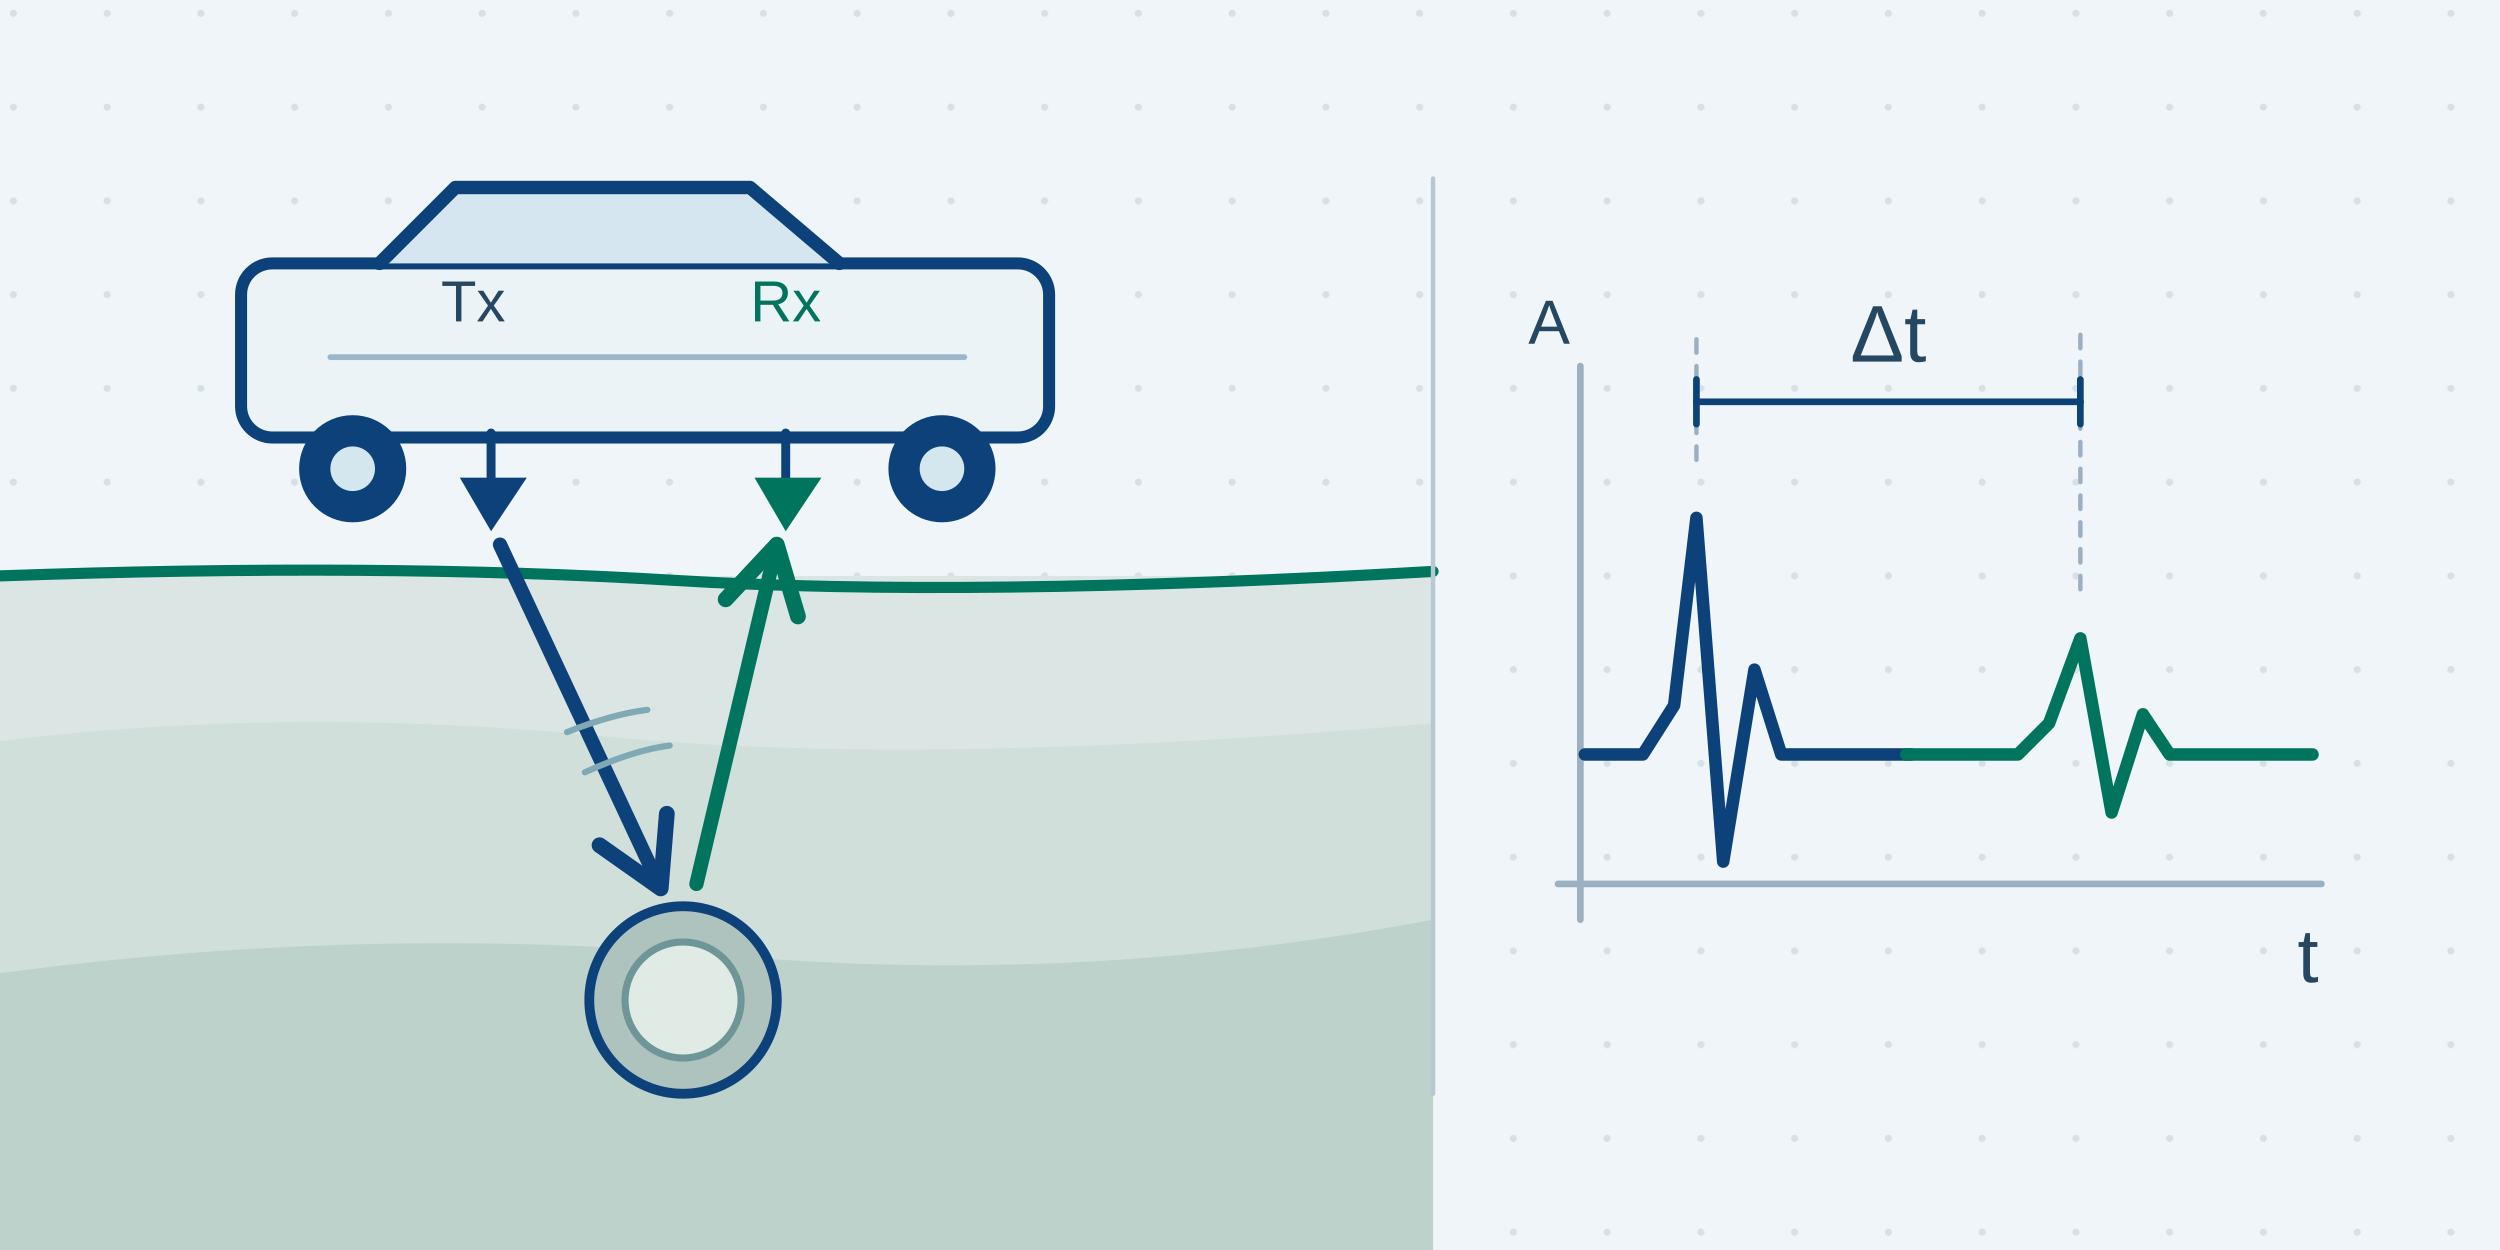
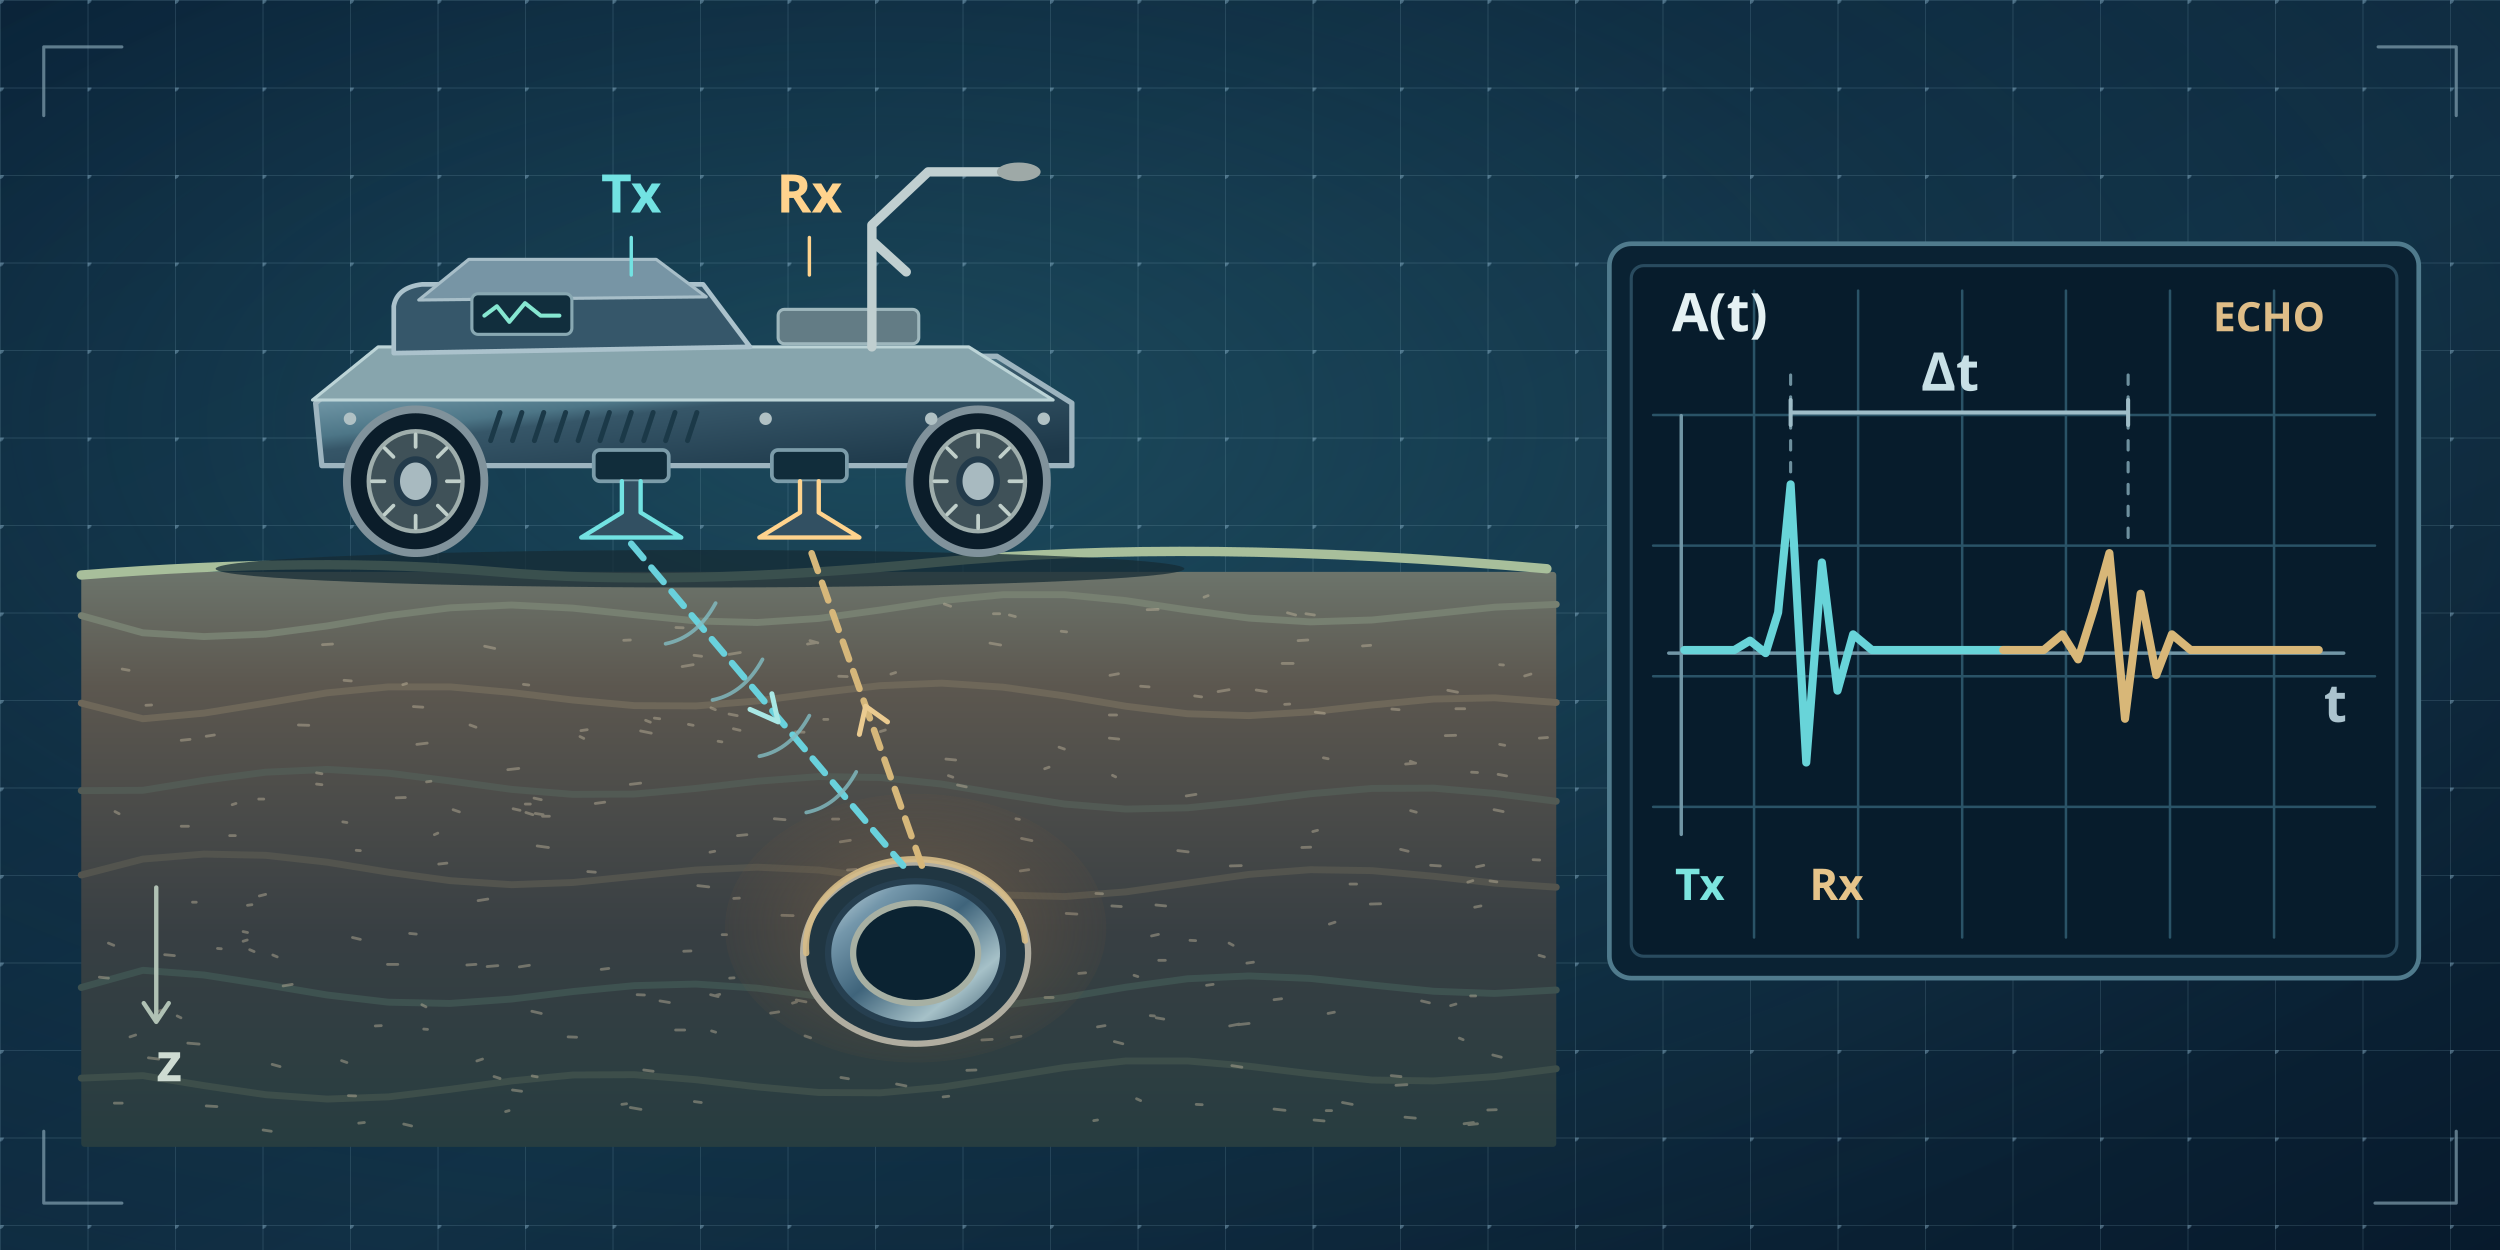
- <svg xmlns="http://www.w3.org/2000/svg" width="560" height="280" viewBox="0 0 560 280" role="img" aria-labelledby="t d">
+ <svg xmlns="http://www.w3.org/2000/svg" width="800" height="400" viewBox="0 0 800 400" role="img" aria-labelledby="fig-radar-title fig-radar-desc" class="technical-plate">
  <defs>
-     <marker id="blue" viewBox="0 0 10 10" refX="8" refY="5" markerWidth="6.5" markerHeight="6.5" orient="auto-start-reverse">
-       <path d="M1 1L8 5L1 9" fill="none" stroke="#0d417a" stroke-width="1.7" stroke-linejoin="round" stroke-linecap="round" />
-     </marker>
-     <marker id="green" viewBox="0 0 10 10" refX="8" refY="5" markerWidth="6.5" markerHeight="6.5" orient="auto-start-reverse">
-       <path d="M1 1L8 5L1 9" fill="none" stroke="#00745c" stroke-width="1.7" stroke-linejoin="round" stroke-linecap="round" />
-     </marker>
-     <marker id="gray" viewBox="0 0 10 10" refX="8" refY="5" markerWidth="6.5" markerHeight="6.5" orient="auto-start-reverse">
-       <path d="M1 1L8 5L1 9" fill="none" stroke="#9bb1c2" stroke-width="1.7" stroke-linejoin="round" stroke-linecap="round" />
-     </marker>
-     <pattern id="dots" width="21" height="21" patternUnits="userSpaceOnUse">
-       <circle cx="3" cy="3" r=".8" fill="#95acbc" opacity=".28" />
+     <linearGradient id="fig-radar-bg" x1="0%" y1="0%" x2="100%" y2="100%">
+       <stop offset="0%" stop-color="#071c32" />
+       <stop offset="57%" stop-color="#102e43" />
+       <stop offset="100%" stop-color="#071a2c" />
+     </linearGradient>
+     <radialGradient id="fig-radar-haze" cx="35%" cy="34%" r="75%">
+       <stop offset="0%" stop-color="#3d94a1" stop-opacity="0.31" />
+       <stop offset="60%" stop-color="#3d94a1" stop-opacity="0.075" />
+       <stop offset="100%" stop-color="#3d94a1" stop-opacity="0" />
+     </radialGradient>
+     <pattern id="fig-radar-grid" width="28" height="28" patternUnits="userSpaceOnUse">
+       <path d="M28 0H0V28" fill="none" stroke="#8fb5c9" stroke-width=".65" opacity=".17" />
+       <circle cx="0" cy="0" r="1.25" fill="#9cc5de" opacity=".38" />
    </pattern>
+     <linearGradient id="fig-radar-steel" x1="0%" y1="0%" x2="100%" y2="100%">
+       <stop offset="0%" stop-color="#d4e4e9" />
+       <stop offset="22%" stop-color="#7497ab" />
+       <stop offset="47%" stop-color="#3f647b" />
+       <stop offset="75%" stop-color="#a6c1c8" />
+       <stop offset="100%" stop-color="#36566a" />
+     </linearGradient>
+     <linearGradient id="fig-radar-gold" x1="0%" y1="0%" x2="100%" y2="100%">
+       <stop offset="0%" stop-color="#fff1c2" />
+       <stop offset="30%" stop-color="#eab866" />
+       <stop offset="66%" stop-color="#ac7045" />
+       <stop offset="100%" stop-color="#e5b16b" />
+     </linearGradient>
+     <linearGradient id="fig-radar-soil" x1="0%" y1="0%" x2="0%" y2="100%">
+       <stop offset="0%" stop-color="#6c746b" />
+       <stop offset="20%" stop-color="#5c574f" />
+       <stop offset="63%" stop-color="#383f43" />
+       <stop offset="100%" stop-color="#273d40" />
+     </linearGradient>
+     <linearGradient id="fig-radar-chassis" x1="0%" y1="0%" x2="80%" y2="100%">
+       <stop offset="0%" stop-color="#9bbecc" />
+       <stop offset="45%" stop-color="#4d7687" />
+       <stop offset="53%" stop-color="#365668" />
+       <stop offset="100%" stop-color="#1d3849" />
+     </linearGradient>
+     <radialGradient id="fig-radar-earth" cx="50%" cy="50%" r="60%">
+       <stop offset="0%" stop-color="#a28055" stop-opacity="0.45" />
+       <stop offset="100%" stop-color="#785234" stop-opacity="0" />
+     </radialGradient>
  </defs>
-   <rect x="0" y="0" width="560" height="280" rx="0" fill="#eff5f8" stroke="none" stroke-width="1" />
-   <rect x="0" y="0" width="560" height="280" rx="0" fill="url(#dots)" stroke="none" stroke-width="1" />
-   <rect x="0" y="129" width="321" height="151" rx="0" fill="#dbe6e4" stroke="none" stroke-width="1" />
-   <path d="M0 166 Q65 158 136 165T321 162V280H0Z" fill="#d0dfda" stroke="none" stroke-width="0" stroke-linejoin="round" stroke-linecap="round" />
-   <path d="M0 218 Q82 207 162 214T321 206V280H0Z" fill="#bdd2ca" stroke="none" stroke-width="0" stroke-linejoin="round" stroke-linecap="round" />
-   <path d="M0 129Q85 126 151 130T321 128" fill="none" stroke="#00745c" stroke-width="2.5" stroke-linejoin="round" stroke-linecap="round" />
-   <path d="M321 40L321 245" fill="none" stroke="#b7c8d2" stroke-width="1" stroke-linejoin="round" stroke-linecap="round" />
-   <rect x="54" y="59" width="181" height="39" rx="7" fill="#ebf3f7" stroke="#0d417a" stroke-width="2.7" />
-   <path d="M85 59L102 42H168L188 59" fill="#d6e6f0" stroke="#0d417a" stroke-width="3" stroke-linejoin="round" stroke-linecap="round" />
-   <path d="M74 80L216 80" fill="none" stroke="#9bb6ca" stroke-width="1.3" stroke-linejoin="round" stroke-linecap="round" />
-   <circle cx="79" cy="105" r="12" fill="#0d417a" stroke="none" stroke-width="1" />
-   <circle cx="211" cy="105" r="12" fill="#0d417a" stroke="none" stroke-width="1" />
-   <circle cx="79" cy="105" r="5" fill="#d4e6ee" stroke="none" stroke-width="1" />
-   <circle cx="211" cy="105" r="5" fill="#d4e6ee" stroke="none" stroke-width="1" />
-   <path d="M110 97V107M176 97V107" fill="none" stroke="#0d417a" stroke-width="2" stroke-linejoin="round" stroke-linecap="round" />
-   <polygon points="103,107 118,107 110,119" fill="#0d417a" stroke="none" stroke-width="1" stroke-linejoin="round" />
-   <polygon points="169,107 184,107 176,119" fill="#00745c" stroke="none" stroke-width="1" stroke-linejoin="round" />
-   <text x="106" y="72" fill="#254762" font-family="Arial,sans-serif" font-size="13" text-anchor="middle">Tx</text>
-   <text x="176" y="72" fill="#00745c" font-family="Arial,sans-serif" font-size="13" text-anchor="middle">Rx</text>
-   <circle cx="153" cy="224" r="21" fill="#aec3be" stroke="#0d417a" stroke-width="2.2" />
-   <circle cx="153" cy="224" r="13" fill="#e1ebe6" stroke="#6e9697" stroke-width="1.6" />
-   <path d="M112 122L148 199" fill="none" stroke="#0d417a" stroke-width="3.2" stroke-linejoin="round" stroke-linecap="round" marker-end="url(#blue)" />
-   <path d="M156 198L174 122" fill="none" stroke="#00745c" stroke-width="3.2" stroke-linejoin="round" stroke-linecap="round" marker-end="url(#green)" />
-   <path d="M127 164q10-4 18-5M131 173q11-5 19-6" fill="none" stroke="#80a9b6" stroke-width="1.4" stroke-linejoin="round" stroke-linecap="round" />
-   <path d="M349 198L520 198" fill="none" stroke="#9bb1c2" stroke-width="1.5" stroke-linejoin="round" stroke-linecap="round" />
-   <path d="M354 206L354 82" fill="none" stroke="#9bb1c2" stroke-width="1.5" stroke-linejoin="round" stroke-linecap="round" />
-   <text x="517" y="220" fill="#254762" font-family="Arial,sans-serif" font-size="17" text-anchor="middle">t</text>
-   <text x="347" y="77" fill="#254762" font-family="Arial,sans-serif" font-size="14" text-anchor="middle">A</text>
-   <path d="M355 169H368L375 158L380 116L386 193L393 150L399 169H428" fill="none" stroke="#0d417a" stroke-width="2.8" stroke-linejoin="round" stroke-linecap="round" />
-   <path d="M427 169H452L459 162L466 143L473 182L480 160L486 169H518" fill="none" stroke="#00745c" stroke-width="2.8" stroke-linejoin="round" stroke-linecap="round" />
-   <path d="M380 103L380 74" fill="none" stroke="#9bb1c2" stroke-width="1" stroke-linejoin="round" stroke-linecap="round" stroke-dasharray="3 3" />
-   <path d="M466 132L466 74" fill="none" stroke="#9bb1c2" stroke-width="1" stroke-linejoin="round" stroke-linecap="round" stroke-dasharray="3 3" />
-   <path d="M380 90L466 90" fill="none" stroke="#0d417a" stroke-width="1.5" stroke-linejoin="round" stroke-linecap="round" />
-   <path d="M380 85L380 95" fill="none" stroke="#0d417a" stroke-width="1.5" stroke-linejoin="round" stroke-linecap="round" />
-   <path d="M466 85L466 95" fill="none" stroke="#0d417a" stroke-width="1.5" stroke-linejoin="round" stroke-linecap="round" />
-   <text x="423" y="81" fill="#254762" font-family="Arial,sans-serif" font-size="18" text-anchor="middle">Δt</text>
+   <style>.art-fx{opacity:0}</style>
+   <rect x="0" y="0" width="800" height="400" rx="0" fill="url(#fig-radar-bg)" stroke="none" stroke-width="1" />
+   <rect x="0" y="0" width="800" height="400" rx="0" fill="url(#fig-radar-haze)" stroke="none" stroke-width="1" />
+   <rect x="0" y="0" width="800" height="400" rx="0" fill="url(#fig-radar-grid)" stroke="none" stroke-width="1" />
+   <path d="M14 37V15H39M761 15H786V37M786 362V385H760M39 385H14V362" fill="none" stroke="#8aa9b8" stroke-width="1" stroke-linecap="round" stroke-linejoin="round" opacity=".65" />
+   <rect x="26" y="183" width="472" height="184" rx="1" fill="url(#fig-radar-soil)" stroke="none" stroke-width="1" />
+   <path d="M26,197L45.7,202.5L65.3,203.7L85,202.9L104.7,200.3L124.3,197L144,194.5L163.7,193.6L183.3,194.6L203,196.7L222.7,198.7L242.3,199.2L262,197.9L281.7,195.2L301.3,192.2L321,190.3L340.7,190.3L360.3,192.2L380,195.2L399.7,197.8L419.3,199L439,198.4L458.7,196.4L478.3,194.3L498,193.4" fill="none" stroke="#778071" stroke-width="2.2" stroke-linecap="round" stroke-linejoin="round" />
+   <path d="M26,225L45.7,230L65.3,228.2L85,225L104.7,221.7L124.3,219.8L144,219.8L163.7,221.6L183.3,224L203,225.8L222.7,225.9L242.3,224.3L262,221.7L281.7,219.4L301.3,218.6L321,219.9L340.7,222.7L360.3,226L380,228.4L399.7,229L419.3,227.8L439,225.6L458.7,223.7L478.3,223.3L498,224.8" fill="none" stroke="#6e6759" stroke-width="2.2" stroke-linecap="round" stroke-linejoin="round" />
+   <path d="M26,253L45.7,252.9L65.3,249.7L85,247.1L104.7,246.2L124.3,247.4L144,249.9L163.7,252.6L183.3,254.2L203,254.1L222.7,252.3L242.3,250L262,248.5L281.7,248.8L301.3,250.9L321,254.2L340.7,257.3L360.3,258.9L380,258.5L399.7,256.5L419.3,254L439,252.3L458.7,252.2L478.3,253.9L498,256.4" fill="none" stroke="#525a54" stroke-width="2.2" stroke-linecap="round" stroke-linejoin="round" />
+   <path d="M26,280L45.7,274.9L65.3,273.3L85,273.7L104.7,275.9L124.3,279.1L144,281.8L163.7,283.1L183.3,282.4L203,280.4L222.7,278.4L242.3,277.5L262,278.4L281.7,281L301.3,284.1L321,286.4L340.7,286.9L360.3,285.4L380,282.6L399.7,279.8L419.3,278.3L439,278.6L458.7,280.4L478.3,282.6L498,283.9" fill="none" stroke="#53544e" stroke-width="2.2" stroke-linecap="round" stroke-linejoin="round" />
+   <path d="M26,316L45.7,310.5L65.3,312L85,315.1L104.7,318.4L124.3,320.7L144,321.1L163.7,319.7L183.3,317.3L203,315.4L222.7,314.9L242.3,316.2L262,318.8L281.7,321.3L301.3,322.5L321,321.7L340.7,319.2L360.3,315.9L380,313.2L399.7,312.3L419.3,313.1L439,315.2L458.7,317.2L478.3,317.9L498,316.8" fill="none" stroke="#3e5250" stroke-width="2.2" stroke-linecap="round" stroke-linejoin="round" />
+   <path d="M26,345L45.7,344.2L65.3,347.4L85,350.3L104.7,351.7L124.3,351L144,348.6L163.7,345.9L183.3,344L203,343.9L222.7,345.5L242.3,347.8L262,349.6L281.7,349.7L301.3,347.9L321,344.8L340.7,341.6L360.3,339.5L380,339.5L399.7,341.2L419.3,343.6L439,345.6L458.7,345.9L478.3,344.5L498,342" fill="none" stroke="#3d4e4a" stroke-width="2.2" stroke-linecap="round" stroke-linejoin="round" />
+   <path d="M206.6,230.5l1.5,0.6M298.3,309l2.5,-0.1M369.9,289.6l3.1,0.3M420.1,266.1l1.5,-0.4M365,219.6l2.7,0.2M56.7,325.1l1.2,0.6M420.9,227.9l2.9,0.4M87.3,305.6l1.4,0.6M350,358.6l1.2,-0.2M317.9,295l1.6,0.6M423.5,242.5l1.5,0.3M218.8,304.4l2.3,-0.1M39.1,214.1l2.2,0.4M227.4,318.3l2.4,0.6M334.3,246l1.4,-0.5M47.5,338.5l3.3,0.4M79.9,303.9l1.4,0.6M334.4,319.2l2.6,-0M424.4,355.4l1.7,-0M370.8,307.3l2.1,0M479.9,238.2l1.6,0.3M158.1,344.5l1.9,0.6M206,342.4l3,0.4M128.9,219.1l1.2,-0.4M339.6,202l1.7,0.2M101.3,247.3l1.7,0.3M84.2,361.6l2.6,0.4M286.5,276.1l3.5,0.6M412,196.1l2.6,0.7M326.5,278.7l2.7,-0.4M368.1,325l1.3,0.1M306.4,251.2l2.8,0.6M451.3,243.6l1.5,0.6M314.2,332.8l3.3,-0.2M302.7,242.9l3.1,0.3M140.4,276.5l2.6,-0.3M114,272.1l1.3,0.1M467,332.2l1.2,0.5M362.9,312.1l1.2,0.4M120.1,328.3l1.9,-0.1M109.3,339.4l1.7,0.6M268.4,216.4l2.7,0.1M41.6,331.8l1.8,-0.6M386.1,315.3l2.1,-0.3M274.6,291.3l2.8,0.1M293.6,314.3l1.6,-0.4M254.8,320l3.1,0.6M233.5,313l1.4,-0.1M60.1,333.8l3.6,0.3M379.6,254.7l3.1,-0.5M201.7,251l3.3,-0.4M103.2,206.3l3.2,-0.2M449.8,244.5l3.2,-0.3M449.6,357.5l3.3,0.3M446.7,347.3l3.5,-0.2M425,324.3l2,-0.4M448.2,271.8l2.4,0.6M254.5,234.2l2.8,0.1M155.9,309.3l3.4,-0.3M407.7,319.9l2.4,-0.3M338.9,239.1l1.7,0.6M155.1,206.8l3.2,0.7M171.3,260.3l2.5,0.4M34.7,301.8l1.7,0.7M222.2,352.5l2.2,0.3M46.7,225.7l1.8,-0.1M109.7,263l1.3,0.2M477.7,337.6l2.7,0.7M368.5,299.5l2.2,-0.5M445.2,344.2l3.1,0.3M407.7,354.9l3.5,0.4M36.6,353l2.5,0M229.8,237.2l1.2,0.2M316.8,205.8l3.4,0.6M432,282.9l2.1,0M201.7,354.4l3.4,0.6M271.2,278.4l2.8,-0.2M114.8,359.4l1.8,-0.2M258.4,206.1l2.4,-0.4M415.4,205l3.1,-0.2M396.2,327.9l3.5,-0.4M487.9,216.3l2,-0.6M259.2,205l2.5,0.7M393.3,301.8l1.3,0.7M199,353.4l1.5,-0.2M470.6,318.7l1.6,0M281.7,234.1l1.6,-0.5M266.4,262.1l2,0M190.5,257.1l3,-0.4M73.5,267.4l1.8,0M429.6,352.8l3.1,0.6M136.5,250.2l1.4,-0.2M150.4,232l1.9,0.7M269.1,344.8l2.4,0.4M341.2,292.3l3.4,0.2M263.6,230.2l1.3,-0M218.3,213.3l3.5,-0.6M234.7,233.2l2.1,0.5M478.1,259.1l2.9,0.6M164.2,258.8l2.2,0.5M170.3,344.3l1.6,0.3M323,196.8l1.9,0.5M216.3,200.8l2.3,0.1M247.8,262l3.4,0.3M236,267.4l3,-0.3M253.6,321l1.3,-0.4M52.7,305.5l3.1,0.3M317.9,196.4l2,0M185.9,233.8l2,-0.3M61.6,288.7l1.2,-0M216.2,329.6l2.9,0M31.8,312.7l2.9,0.3M490.6,275.1l2.1,0.1M77.8,298.1l1.4,0.3M314.1,308.1l1.6,0.4M468.5,359.6l3,-0.4M389.8,221.3l3.5,-0.6M36.8,259.7l1.3,0.7M462.5,235.4l3.3,-0.1M410.3,212.3l3.5,0M139,267.1l1.1,-0.5M250.2,292.9l3.6,0.1M185.6,235.7l1.2,0.6M355,236.2l3,0.3M326.9,268.3l3.3,0.7M382.3,222.7l2.2,0.3M472.5,277.4l2.3,-0.5M58,236.9l2.8,-0.3M380.8,300.9l1.8,0.1M417.9,196.4l2.7,0.4M479.4,247.8l2.7,0.5M170.2,323.6l3,0.7M222.1,209.7l2.4,0.3M454.9,320.3l2.5,0.6M425.4,295.7l1.8,-0.6M302.2,193.3l2,0.7M149.4,308.8l2.9,-0.2M309.4,342.5l2.9,-0.1M492.5,305.7l1.7,0.5M394.2,341l3.2,0.5M211.2,320.3l3,0.5M129.2,359.7l2.5,0.6M269.9,324.5l2.6,-0.2M257.6,331.5l1.8,0.6M370,325.7l2.4,0.4M325.1,262l1.1,0.2M350.7,285.9l2.1,0.1M77.8,301.2l1.3,-0.4M66,353.9l3.4,0.2M465.9,226.8l2.8,0M79.2,289.7l1.4,-0.2M95.5,232l3.3,0.1M285.1,215.7l1.5,-0.5M355.8,289.9l3,0.2M145,259.1l2,0.7M356.6,333.3l2.7,0.7M385.3,191.1l1.3,-0.5M445.4,226.9l2.3,0.2M133.4,238.2l3.3,-0.4M416.6,271.2l2.8,-0.1M345.2,311.5l2.2,-0.2M229.2,318.5l1.1,-0.3M192.4,310.2l2.4,-0.3M438.5,289.3l3.3,-0.1M471.9,290.3l2,-0.4M402,220.8l3.2,0.5M90.6,315.5l2.9,-0.5M382.8,353.4l1.9,0.1M220.3,231.8l1.5,0.3M479.9,212.7l1.2,0.1M152.6,339.5l1.8,-0.6M173.6,261.2l2.2,-0M161.8,355.7l1.1,-0.3M411.1,225.4l1.6,-0.1M323.6,332l3.1,-0.4M463.3,220.9l3.1,0.6M82.8,255.7l1.6,0M393.5,328.3l3,-0.6M164,348.8l2.9,0.4M110.1,217.7l2.3,0.2M87.1,340.6l2.5,0.7M451.4,259.4l1.8,0.5M260.8,293.7l2.9,0.7M268.9,269.4l3.2,-0.5M233.3,228.5l2.6,0.5M227.5,226.5l1.4,0.6M301.8,351l1.8,-0.2M112.8,300l2.5,0.6M303.5,248.2l1.4,0.5M470.9,247.1l1.9,0.1M203.9,318.3l2.3,0.1M205,233.9l3.4,0.7M126.8,255.3l2.9,-0.1M234.8,287.5l1.8,-0.1M363.7,351.6l1.3,0.6M69.6,303.5l1.2,0.1M135.6,329.3l1.2,0.1M476.8,281.9l2.2,0.3M399,308.2l2.1,-0.3M393.7,277.1l3.5,-0.1M171.9,270.7l3.6,0.5M166.2,309.4l3.2,-0.5M376.9,272.2l3.3,0.4M199.6,204.9l2.1,-0.1M124,308.6l3.3,0M83,286.7l2,-0.5M74.3,257.5l1.2,-0.4M469.7,282.3l1.6,-0.5M162.5,246.3l3.5,-0.4M457.8,276.9l3.1,0.2M476.1,355.2l2.7,-0.1M167.5,219l1.7,0.2M223.3,283.4l3.5,0.4M464.2,321.8l1.7,-0.5M355.2,216.1l2.7,-0.5M299,281.3l2.2,0.5M355,228.8l2.3,-0M209.4,229.8l1.7,0.2M58,264.4l2.3,0M351.2,328.6l2.4,-0.4M111.5,350.6l2.3,0.1M131.1,298.7l2.1,0.2M286.9,346.9l3,0.6M436,206.7l2.6,-0.2M188.1,278.9l2.4,0.2M233.3,209.4l3.6,-0.6M470,359.9l2.8,-0.3M356,248.1l1,0.5M367.1,195.1l3.5,-0.1M168.1,257.3l1.6,-0M420.5,358.4l3.2,0.3M227.2,272.7l1.5,-0.3M50.7,323.6l1.4,-0.4M227.7,329.9l1.3,0.4M168.3,260l2.2,0.7M492.6,236.2l2.6,-0.2M181.8,331.8l2.7,0.1M170.9,255.4l2.3,0.5M153,288.2l3.1,-0.5M135,321.5l1.3,0.7M231.1,299.1l1.4,0M246.6,324.2l2.6,-0.4M66,235.6l2.6,-0.4M101.3,250.9l1.7,0.2M132.3,226.1l3,0.2" fill="none" stroke="#c4b99f" stroke-width="0.9" stroke-linecap="round" stroke-linejoin="round" opacity=".43" />
+   <path d="M26 184Q102 178 159 183T299 180T495 182" fill="none" stroke="#a8bf9b" stroke-width="3" stroke-linecap="round" stroke-linejoin="round" />
+   <ellipse cx="293" cy="297" rx="61" ry="43" fill="url(#fig-radar-earth)" stroke="none" stroke-width="1" />
+   <ellipse cx="293" cy="305" rx="36" ry="29" fill="#203642" stroke="#b0ada0" stroke-width="2" />
+   <ellipse cx="293" cy="305" rx="28" ry="23" fill="url(#fig-radar-steel)" stroke="#263f50" stroke-width="2" />
+   <ellipse cx="293" cy="305" rx="20" ry="16" fill="#0b2332" stroke="#a7b0a3" stroke-width="2" />
+   <path d="M258 305a35 28 0 0 1 70-4" fill="none" stroke="#d7bc87" stroke-width="2" stroke-linecap="round" stroke-linejoin="round" opacity=".9" />
+   <path d="M253 305a42 34 0 0 1 81-5" fill="none" stroke="#ffe98a" stroke-width="4" stroke-linecap="round" stroke-linejoin="round" class="art-fx accent-echo" />
+   <ellipse cx="224" cy="182" rx="155" ry="6" fill="#162b34" stroke="none" stroke-width="1" opacity=".75" />
+   <path d="M101 129L118 114H319L343 129V149H103Z" fill="url(#fig-radar-chassis)" stroke="#9db4bf" stroke-width="1.7" stroke-linecap="round" stroke-linejoin="round" />
+   <polygon points="100,128 121,111 310,111 337,128" fill="#87a5ad" stroke="#bcd4d7" stroke-width="1" stroke-linejoin="round" />
+   <path d="M126 113V98Q127 92 135 91H225L240 111Z" fill="#36576a" stroke="#abc2cc" stroke-width="1.5" stroke-linecap="round" stroke-linejoin="round" />
+   <polygon points="134,96 150,83 210,83 226,95" fill="#7795a5" stroke="#a7bec8" stroke-width="1" stroke-linejoin="round" />
+   <rect x="151" y="94" width="32" height="13" rx="2" fill="#112e3d" stroke="#88a8b2" stroke-width="1" />
+   <path d="M155 101l4-3 4 5 5-6 5 4h6" fill="none" stroke="#86e7d1" stroke-width="1.3" stroke-linecap="round" stroke-linejoin="round" />
+   <rect x="249" y="99" width="45" height="11" rx="2" fill="#637c85" stroke="#9eb7bd" stroke-width="1" />
+   <path d="M279 111V72L297 55H330M279 77l11 10" fill="none" stroke="#c0cfd0" stroke-width="3" stroke-linecap="round" stroke-linejoin="round" />
+   <ellipse cx="326" cy="55" rx="7" ry="3" fill="#9ea9a7" stroke="none" stroke-width="1" />
+   <ellipse cx="133" cy="154" rx="22" ry="23" fill="#0b1d2a" stroke="#80929b" stroke-width="2.5" />
+   <ellipse cx="133" cy="154" rx="15" ry="16" fill="#3f5158" stroke="#9faeac" stroke-width="1.4" />
+   <ellipse cx="133" cy="154" rx="6" ry="7" fill="#a8bac0" stroke="#233b4b" stroke-width="2" />
+   <path d="M143,154L147,154" fill="none" stroke="#c0cfca" stroke-width="1.2" stroke-linecap="round" stroke-linejoin="round" />
+   <path d="M140.1,161.8L142.9,164.6" fill="none" stroke="#c0cfca" stroke-width="1.2" stroke-linecap="round" stroke-linejoin="round" />
+   <path d="M133,165L133,169" fill="none" stroke="#c0cfca" stroke-width="1.2" stroke-linecap="round" stroke-linejoin="round" />
+   <path d="M125.9,161.8L123.1,164.6" fill="none" stroke="#c0cfca" stroke-width="1.2" stroke-linecap="round" stroke-linejoin="round" />
+   <path d="M123,154L119,154" fill="none" stroke="#c0cfca" stroke-width="1.2" stroke-linecap="round" stroke-linejoin="round" />
+   <path d="M125.9,146.2L123.1,143.4" fill="none" stroke="#c0cfca" stroke-width="1.2" stroke-linecap="round" stroke-linejoin="round" />
+   <path d="M133,143L133,139" fill="none" stroke="#c0cfca" stroke-width="1.2" stroke-linecap="round" stroke-linejoin="round" />
+   <path d="M140.1,146.2L142.9,143.4" fill="none" stroke="#c0cfca" stroke-width="1.2" stroke-linecap="round" stroke-linejoin="round" />
+   <ellipse cx="313" cy="154" rx="22" ry="23" fill="#0b1d2a" stroke="#80929b" stroke-width="2.5" />
+   <ellipse cx="313" cy="154" rx="15" ry="16" fill="#3f5158" stroke="#9faeac" stroke-width="1.4" />
+   <ellipse cx="313" cy="154" rx="6" ry="7" fill="#a8bac0" stroke="#233b4b" stroke-width="2" />
+   <path d="M323,154L327,154" fill="none" stroke="#c0cfca" stroke-width="1.2" stroke-linecap="round" stroke-linejoin="round" />
+   <path d="M320.1,161.8L322.9,164.6" fill="none" stroke="#c0cfca" stroke-width="1.2" stroke-linecap="round" stroke-linejoin="round" />
+   <path d="M313,165L313,169" fill="none" stroke="#c0cfca" stroke-width="1.2" stroke-linecap="round" stroke-linejoin="round" />
+   <path d="M305.9,161.8L303.1,164.6" fill="none" stroke="#c0cfca" stroke-width="1.2" stroke-linecap="round" stroke-linejoin="round" />
+   <path d="M303,154L299,154" fill="none" stroke="#c0cfca" stroke-width="1.2" stroke-linecap="round" stroke-linejoin="round" />
+   <path d="M305.9,146.2L303.1,143.4" fill="none" stroke="#c0cfca" stroke-width="1.2" stroke-linecap="round" stroke-linejoin="round" />
+   <path d="M313,143L313,139" fill="none" stroke="#c0cfca" stroke-width="1.2" stroke-linecap="round" stroke-linejoin="round" />
+   <path d="M320.1,146.2L322.9,143.4" fill="none" stroke="#c0cfca" stroke-width="1.2" stroke-linecap="round" stroke-linejoin="round" />
+   <path d="M160,132L157,141" fill="none" stroke="#1b3948" stroke-width="1.6" stroke-linecap="round" stroke-linejoin="round" />
+   <path d="M167,132L164,141" fill="none" stroke="#1b3948" stroke-width="1.6" stroke-linecap="round" stroke-linejoin="round" />
+   <path d="M174,132L171,141" fill="none" stroke="#1b3948" stroke-width="1.6" stroke-linecap="round" stroke-linejoin="round" />
+   <path d="M181,132L178,141" fill="none" stroke="#1b3948" stroke-width="1.6" stroke-linecap="round" stroke-linejoin="round" />
+   <path d="M188,132L185,141" fill="none" stroke="#1b3948" stroke-width="1.6" stroke-linecap="round" stroke-linejoin="round" />
+   <path d="M195,132L192,141" fill="none" stroke="#1b3948" stroke-width="1.6" stroke-linecap="round" stroke-linejoin="round" />
+   <path d="M202,132L199,141" fill="none" stroke="#1b3948" stroke-width="1.6" stroke-linecap="round" stroke-linejoin="round" />
+   <path d="M209,132L206,141" fill="none" stroke="#1b3948" stroke-width="1.6" stroke-linecap="round" stroke-linejoin="round" />
+   <path d="M216,132L213,141" fill="none" stroke="#1b3948" stroke-width="1.6" stroke-linecap="round" stroke-linejoin="round" />
+   <path d="M223,132L220,141" fill="none" stroke="#1b3948" stroke-width="1.6" stroke-linecap="round" stroke-linejoin="round" />
+   <ellipse cx="112" cy="134" rx="2" ry="2" fill="#b0c1c4" stroke="none" stroke-width="1" />
+   <ellipse cx="245" cy="134" rx="2" ry="2" fill="#b0c1c4" stroke="none" stroke-width="1" />
+   <ellipse cx="298" cy="134" rx="2" ry="2" fill="#b0c1c4" stroke="none" stroke-width="1" />
+   <ellipse cx="334" cy="134" rx="2" ry="2" fill="#b0c1c4" stroke="none" stroke-width="1" />
+   <rect x="190" y="144" width="24" height="10" rx="2" fill="#112d3b" stroke="#7b9ca9" stroke-width="1.2" />
+   <path d="M199 154v10l-13 8h32l-13-8v-10" fill="#325062" stroke="#72e2e2" stroke-width="1.4" stroke-linecap="round" stroke-linejoin="round" />
+   <text x="202" y="68" fill="#72e2e2" font-family="system-ui,sans-serif" font-size="17" font-weight="600" text-anchor="middle">Tx</text>
+   <path d="M202 76v12" fill="none" stroke="#72e2e2" stroke-width="1.1" stroke-linecap="round" stroke-linejoin="round" />
+   <rect x="247" y="144" width="24" height="10" rx="2" fill="#112d3b" stroke="#7b9ca9" stroke-width="1.2" />
+   <path d="M256 154v10l-13 8h32l-13-8v-10" fill="#325062" stroke="#ffd38d" stroke-width="1.4" stroke-linecap="round" stroke-linejoin="round" />
+   <text x="259" y="68" fill="#ffd38d" font-family="system-ui,sans-serif" font-size="17" font-weight="600" text-anchor="middle">Rx</text>
+   <path d="M259 76v12" fill="none" stroke="#ffd38d" stroke-width="1.1" stroke-linecap="round" stroke-linejoin="round" />
+   <path d="M202 174L289 277" fill="none" stroke="#69d1dc" stroke-width="2.1" stroke-linecap="round" stroke-linejoin="round" stroke-dasharray="6 4" />
+   <path d="M295 277L259 175" fill="none" stroke="#d6b77a" stroke-width="2.1" stroke-linecap="round" stroke-linejoin="round" stroke-dasharray="6 4" />
+   <path d="M213 206q10-2 16-13" fill="none" stroke="#82bdc3" stroke-width="1.2" stroke-linecap="round" stroke-linejoin="round" opacity=".8" />
+   <path d="M228 224q10-2 16-13" fill="none" stroke="#82bdc3" stroke-width="1.2" stroke-linecap="round" stroke-linejoin="round" opacity=".8" />
+   <path d="M243 242q10-2 16-13" fill="none" stroke="#82bdc3" stroke-width="1.2" stroke-linecap="round" stroke-linejoin="round" opacity=".8" />
+   <path d="M258 260q10-2 16-13" fill="none" stroke="#82bdc3" stroke-width="1.2" stroke-linecap="round" stroke-linejoin="round" opacity=".8" />
+   <path d="M240 227L249 231 247 222" fill="none" stroke="#a9e8e5" stroke-width="1.6" stroke-linecap="round" stroke-linejoin="round" />
+   <path d="M275 235L277 226 284 231" fill="none" stroke="#ebcb90" stroke-width="1.6" stroke-linecap="round" stroke-linejoin="round" />
+   <path d="M202 174L289 277" fill="none" stroke="#beffff" stroke-width="6" stroke-linecap="round" stroke-linejoin="round" class="art-fx flow-first radar-down" pathLength="1" stroke-dasharray=".07 .93" />
+   <path d="M295 277L259 175" fill="none" stroke="#ffdd90" stroke-width="6" stroke-linecap="round" stroke-linejoin="round" class="art-fx flow-late radar-return" pathLength="1" stroke-dasharray=".07 .93" />
+   <rect x="515" y="78" width="259" height="235" rx="7" fill="#0a2233" stroke="#507b8d" stroke-width="1.5" />
+   <rect x="522" y="85" width="245" height="221" rx="4" fill="#071c2c" stroke="#294b5f" stroke-width="1" />
+   <path d="M561.3,93v207M594.6,93v207M627.9,93v207M661.1,93v207M694.4,93v207M727.7,93v207M529,132.8h231M529,174.6h231M529,216.4h231M529,258.2h231" fill="none" stroke="#2a5367" stroke-width="0.8" stroke-linecap="round" stroke-linejoin="round" />
+   <text x="535" y="106" fill="#e5f1f3" font-family="system-ui,sans-serif" font-size="17" font-weight="600" text-anchor="start">A(t)</text>
+   <text x="744" y="106" fill="#dfbd87" font-family="system-ui,sans-serif" font-size="13" font-weight="600" text-anchor="end">ECHO</text>
+   <path d="M534 209H750" fill="none" stroke="#7196a6" stroke-width="1.1" stroke-linecap="round" stroke-linejoin="round" />
+   <path d="M538 267V133" fill="none" stroke="#7196a6" stroke-width="1.1" stroke-linecap="round" stroke-linejoin="round" />
+   <path d="M539 208H555l5-3 5 4 4-13 4-41 5 89 5-64 5 41 5-18 6 5h44" fill="none" stroke="#68d4d9" stroke-width="2.6" stroke-linecap="round" stroke-linejoin="round" />
+   <path d="M641 208h13l6-5 5 8 5-16 5-18 5 53 5-40 5 26 5-13 6 5h41" fill="none" stroke="#d8b778" stroke-width="2.6" stroke-linecap="round" stroke-linejoin="round" />
+   <path d="M641 208h13l6-5 5 8 5-16 5-18 5 53 5-40 5 26 5-13 6 5h41" fill="none" stroke="#ffeaa0" stroke-width="3" stroke-linecap="round" stroke-linejoin="round" class="art-fx draw-end radar-read" pathLength="1" stroke-dasharray="1" />
+   <path d="M573 151V120" fill="none" stroke="#6e909e" stroke-width="1" stroke-linecap="round" stroke-linejoin="round" stroke-dasharray="3 4" />
+   <path d="M681 172V120" fill="none" stroke="#6e909e" stroke-width="1" stroke-linecap="round" stroke-linejoin="round" stroke-dasharray="3 4" />
+   <path d="M573 132h108m-108-4v8m108-8v8" fill="none" stroke="#9fbdc8" stroke-width="1.3" stroke-linecap="round" stroke-linejoin="round" />
+   <text x="624" y="125" fill="#c8e0e6" font-family="system-ui,sans-serif" font-size="17" font-weight="600" text-anchor="middle">Δt</text>
+   <text x="751" y="231" fill="#abc3ce" font-family="system-ui,sans-serif" font-size="17" font-weight="600" text-anchor="end">t</text>
+   <text x="50" y="346" fill="#cedbd2" font-family="system-ui,sans-serif" font-size="17" font-weight="600" text-anchor="start">z</text>
+   <path d="M50 284v43m-4-6 4 6 4-6" fill="none" stroke="#b0c1b4" stroke-width="1.4" stroke-linecap="round" stroke-linejoin="round" />
+   <text x="536" y="288" fill="#7ce5df" font-family="system-ui,sans-serif" font-size="14" font-weight="600" text-anchor="start">Tx</text>
+   <text x="579" y="288" fill="#e6c48a" font-family="system-ui,sans-serif" font-size="14" font-weight="600" text-anchor="start">Rx</text>
</svg>
